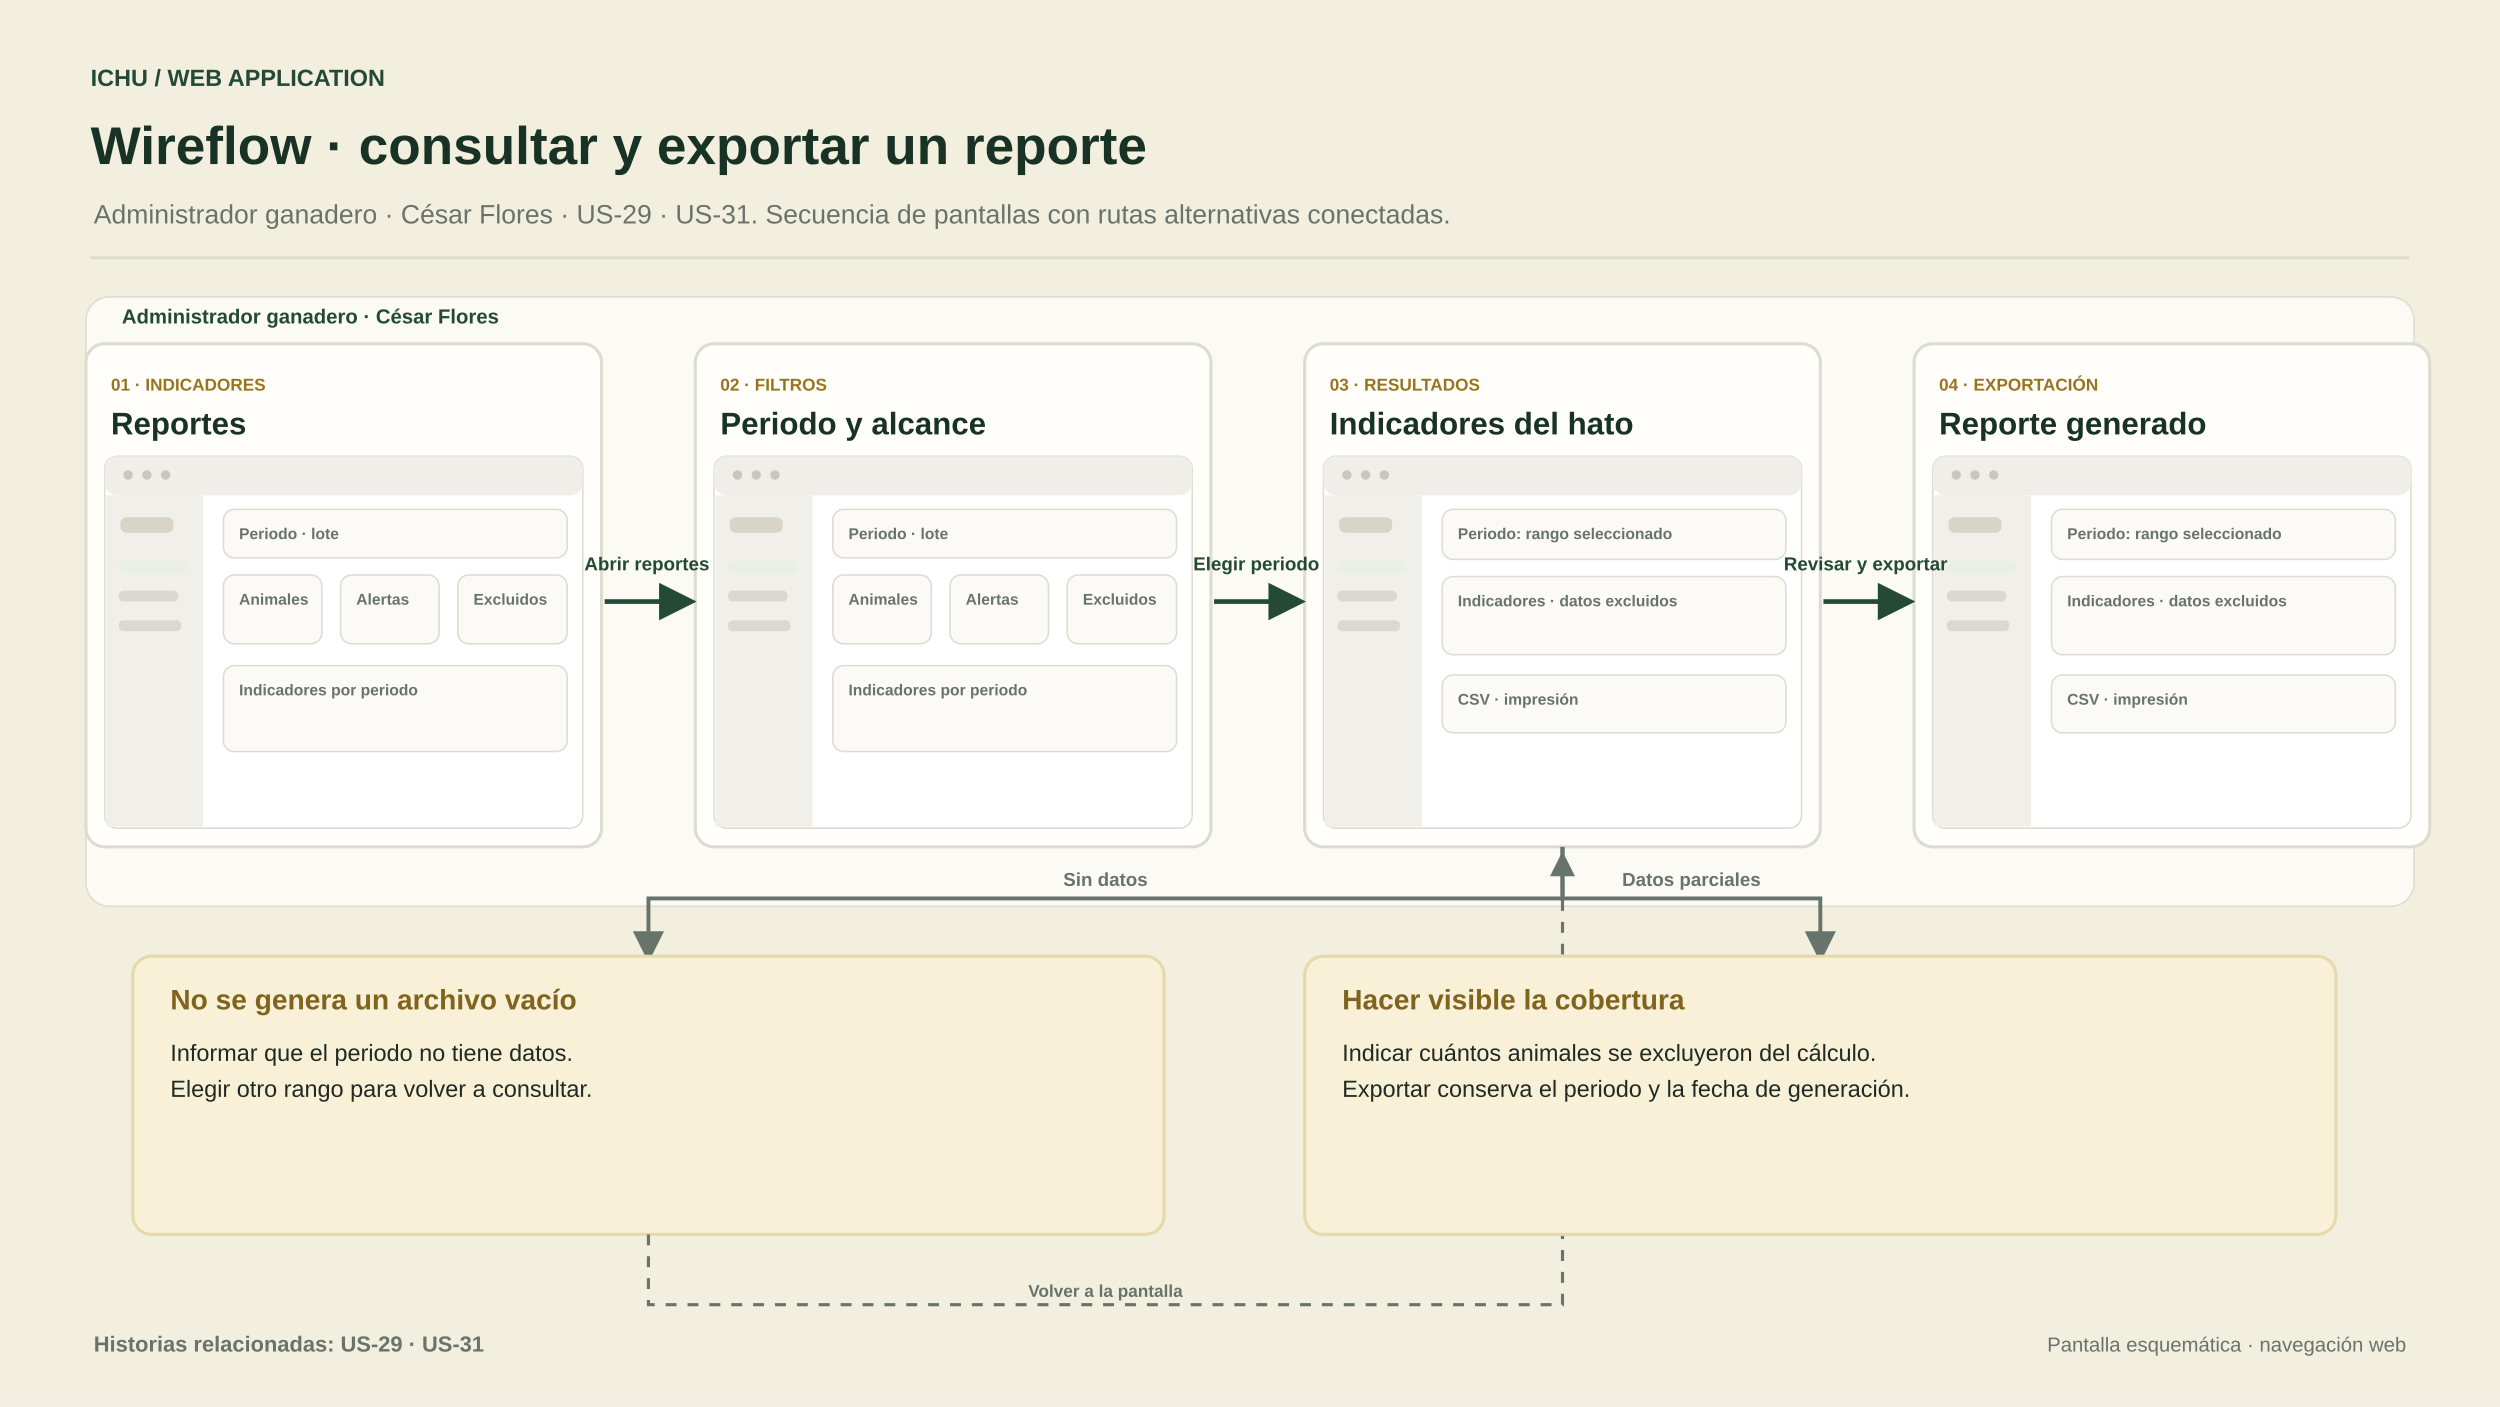
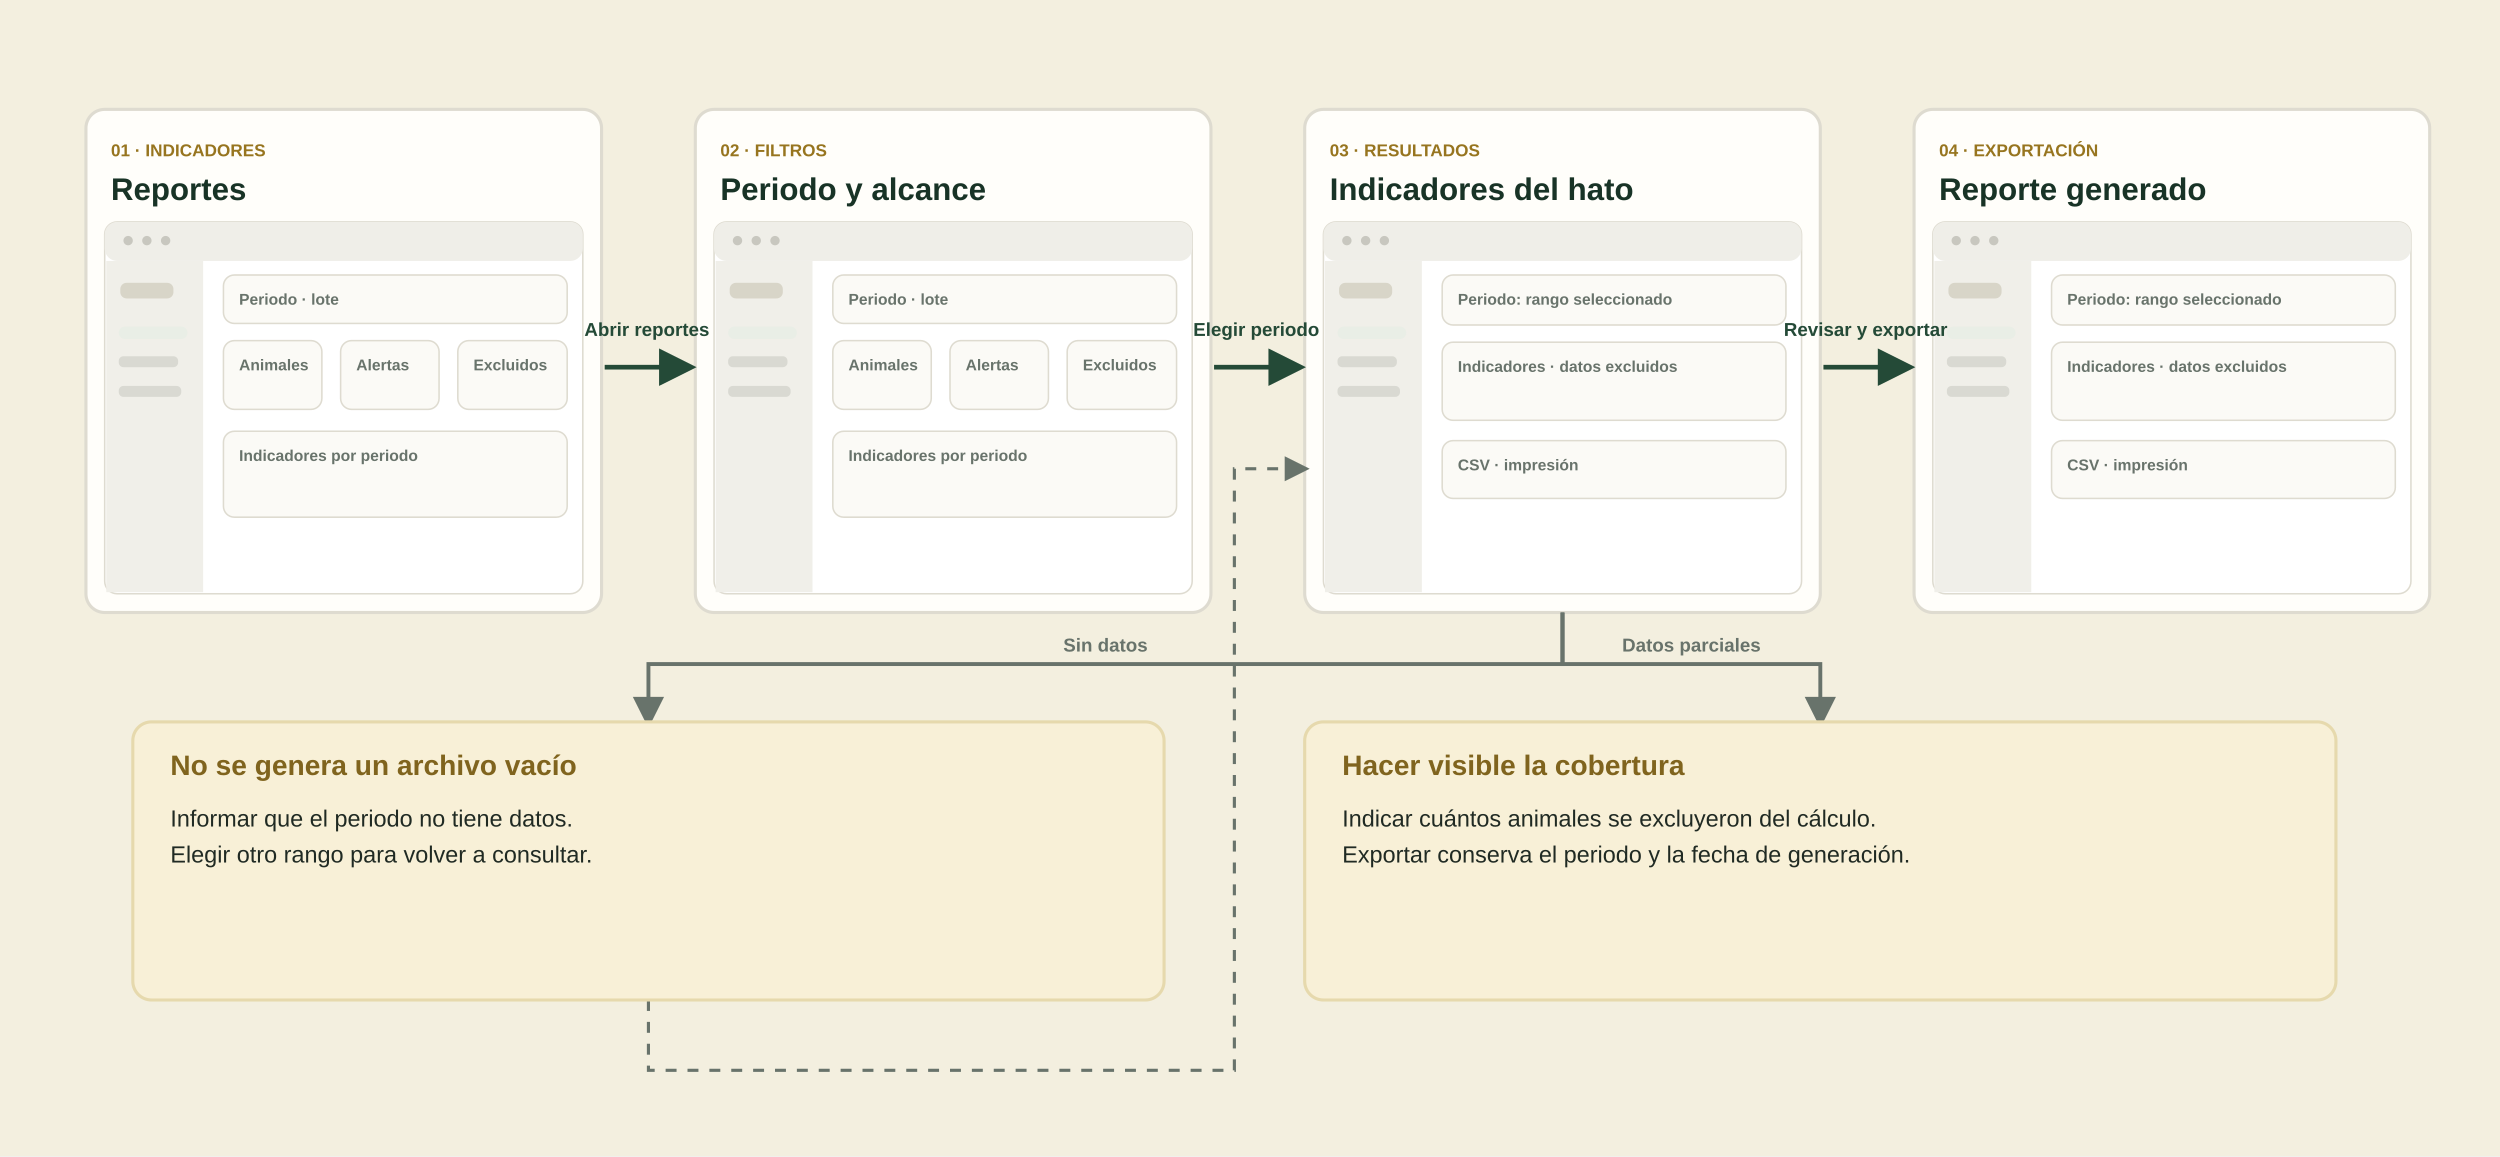
- <svg xmlns="http://www.w3.org/2000/svg" width="1600" height="900" viewBox="0 0 1600 900" role="img" aria-labelledby="title desc">
+ <svg xmlns="http://www.w3.org/2000/svg" width="1600" height="740" viewBox="0 0 1600 740" role="img" aria-labelledby="title desc">
  <defs>
    <marker id="arrow" viewBox="0 0 10 10" refX="8" refY="5" markerWidth="8" markerHeight="8" orient="auto-start-reverse">
      <path d="M 0 0 L 10 5 L 0 10 z" fill="#244a37" />
    </marker>
    <marker id="arrow-muted" viewBox="0 0 10 10" refX="8" refY="5" markerWidth="8" markerHeight="8" orient="auto-start-reverse">
      <path d="M 0 0 L 10 5 L 0 10 z" fill="#68736b" />
    </marker>
  </defs>
-   <rect width="1600" height="900" fill="#f3efdf" />
-   <text x="58" y="55" text-anchor="start" font-family="Arial, sans-serif" font-size="15" font-weight="700" fill="#244a37">ICHU  /  WEB APPLICATION</text>
-   <text x="58" y="105" text-anchor="start" font-family="Arial, sans-serif" font-size="34" font-weight="700" fill="#183326">Wireflow · consultar y exportar un reporte</text>
-   <text x="60" y="143" text-anchor="start" font-family="Arial, sans-serif" font-size="17" font-weight="400" fill="#68736b">Administrador ganadero · César Flores · US-29 · US-31. Secuencia de pantallas con rutas alternativas conectadas.</text>
-   <line x1="58" y1="165" x2="1542" y2="165" stroke="#dedbd0" stroke-width="2" />
-   <rect x="55" y="190" width="1490" height="390" rx="15" fill="#fbfaf5" stroke="#dedbd0" />
-   <text x="78" y="207" text-anchor="start" font-family="Arial, sans-serif" font-size="13" font-weight="700" fill="#244a37">Administrador ganadero · César Flores</text>
-   <g>
-     <rect x="55" y="220" width="330" height="322" rx="12" fill="#fffefa" stroke="#dedbd0" stroke-width="2" />
-     <text x="71" y="250" text-anchor="start" font-family="Arial, sans-serif" font-size="11" font-weight="700" fill="#97751f">01 · INDICADORES</text>
-     <text x="71" y="278" text-anchor="start" font-family="Arial, sans-serif" font-size="20" font-weight="700" fill="#183326">Reportes</text>
-     <rect x="67" y="292" width="306" height="238" rx="8" fill="white" stroke="#dedbd0" />
-     <rect x="67" y="292" width="306" height="25" rx="8" fill="#efeee8" />
-     <circle cx="82" cy="304" r="3" fill="#c8c7bf" />
-     <circle cx="94" cy="304" r="3" fill="#c8c7bf" />
-     <circle cx="106" cy="304" r="3" fill="#c8c7bf" />
-     <rect x="68" y="317" width="62" height="212" fill="#f0efe9" />
-     <rect x="77" y="331" width="34" height="10" rx="4" fill="#d8d5c8" />
-     <rect x="76" y="359" width="44" height="8" rx="4" fill="#e9eee6" />
-     <rect x="76" y="378" width="38" height="7" rx="3" fill="#d9d9d2" />
-     <rect x="76" y="397" width="40" height="7" rx="3" fill="#d9d9d2" />
-     <rect x="143" y="326" width="220" height="31" rx="7" fill="#fbfaf6" stroke="#dedbd0" />
-     <text x="153" y="345" text-anchor="start" font-family="Arial, sans-serif" font-size="10" font-weight="600" fill="#68736b">Periodo · lote</text>
-     <rect x="143" y="368" width="63" height="44" rx="7" fill="#fbfaf6" stroke="#dedbd0" />
-     <text x="153" y="387" text-anchor="start" font-family="Arial, sans-serif" font-size="10" font-weight="600" fill="#68736b">Animales</text>
-     <rect x="218" y="368" width="63" height="44" rx="7" fill="#fbfaf6" stroke="#dedbd0" />
-     <text x="228" y="387" text-anchor="start" font-family="Arial, sans-serif" font-size="10" font-weight="600" fill="#68736b">Alertas</text>
-     <rect x="293" y="368" width="70" height="44" rx="7" fill="#fbfaf6" stroke="#dedbd0" />
-     <text x="303" y="387" text-anchor="start" font-family="Arial, sans-serif" font-size="10" font-weight="600" fill="#68736b">Excluidos</text>
-     <rect x="143" y="426" width="220" height="55" rx="7" fill="#fbfaf6" stroke="#dedbd0" />
-     <text x="153" y="445" text-anchor="start" font-family="Arial, sans-serif" font-size="10" font-weight="600" fill="#68736b">Indicadores por periodo</text>
+   <rect width="1600" height="740" fill="#f3efdf" />
+   <g transform="translate(0 -150)">
+     <g>
+       <rect x="55" y="220" width="330" height="322" rx="12" fill="#fffefa" stroke="#dedbd0" stroke-width="2" />
+       <text x="71" y="250" text-anchor="start" font-family="Arial, sans-serif" font-size="11" font-weight="700" fill="#97751f">01 · INDICADORES</text>
+       <text x="71" y="278" text-anchor="start" font-family="Arial, sans-serif" font-size="20" font-weight="700" fill="#183326">Reportes</text>
+       <rect x="67" y="292" width="306" height="238" rx="8" fill="white" stroke="#dedbd0" />
+       <rect x="67" y="292" width="306" height="25" rx="8" fill="#efeee8" />
+       <circle cx="82" cy="304" r="3" fill="#c8c7bf" />
+       <circle cx="94" cy="304" r="3" fill="#c8c7bf" />
+       <circle cx="106" cy="304" r="3" fill="#c8c7bf" />
+       <rect x="68" y="317" width="62" height="212" fill="#f0efe9" />
+       <rect x="77" y="331" width="34" height="10" rx="4" fill="#d8d5c8" />
+       <rect x="76" y="359" width="44" height="8" rx="4" fill="#e9eee6" />
+       <rect x="76" y="378" width="38" height="7" rx="3" fill="#d9d9d2" />
+       <rect x="76" y="397" width="40" height="7" rx="3" fill="#d9d9d2" />
+       <rect x="143" y="326" width="220" height="31" rx="7" fill="#fbfaf6" stroke="#dedbd0" />
+       <text x="153" y="345" text-anchor="start" font-family="Arial, sans-serif" font-size="10" font-weight="600" fill="#68736b">Periodo · lote</text>
+       <rect x="143" y="368" width="63" height="44" rx="7" fill="#fbfaf6" stroke="#dedbd0" />
+       <text x="153" y="387" text-anchor="start" font-family="Arial, sans-serif" font-size="10" font-weight="600" fill="#68736b">Animales</text>
+       <rect x="218" y="368" width="63" height="44" rx="7" fill="#fbfaf6" stroke="#dedbd0" />
+       <text x="228" y="387" text-anchor="start" font-family="Arial, sans-serif" font-size="10" font-weight="600" fill="#68736b">Alertas</text>
+       <rect x="293" y="368" width="70" height="44" rx="7" fill="#fbfaf6" stroke="#dedbd0" />
+       <text x="303" y="387" text-anchor="start" font-family="Arial, sans-serif" font-size="10" font-weight="600" fill="#68736b">Excluidos</text>
+       <rect x="143" y="426" width="220" height="55" rx="7" fill="#fbfaf6" stroke="#dedbd0" />
+       <text x="153" y="445" text-anchor="start" font-family="Arial, sans-serif" font-size="10" font-weight="600" fill="#68736b">Indicadores por periodo</text>
+     </g>
+     <g>
+       <rect x="445" y="220" width="330" height="322" rx="12" fill="#fffefa" stroke="#dedbd0" stroke-width="2" />
+       <text x="461" y="250" text-anchor="start" font-family="Arial, sans-serif" font-size="11" font-weight="700" fill="#97751f">02 · FILTROS</text>
+       <text x="461" y="278" text-anchor="start" font-family="Arial, sans-serif" font-size="20" font-weight="700" fill="#183326">Periodo y alcance</text>
+       <rect x="457" y="292" width="306" height="238" rx="8" fill="white" stroke="#dedbd0" />
+       <rect x="457" y="292" width="306" height="25" rx="8" fill="#efeee8" />
+       <circle cx="472" cy="304" r="3" fill="#c8c7bf" />
+       <circle cx="484" cy="304" r="3" fill="#c8c7bf" />
+       <circle cx="496" cy="304" r="3" fill="#c8c7bf" />
+       <rect x="458" y="317" width="62" height="212" fill="#f0efe9" />
+       <rect x="467" y="331" width="34" height="10" rx="4" fill="#d8d5c8" />
+       <rect x="466" y="359" width="44" height="8" rx="4" fill="#e9eee6" />
+       <rect x="466" y="378" width="38" height="7" rx="3" fill="#d9d9d2" />
+       <rect x="466" y="397" width="40" height="7" rx="3" fill="#d9d9d2" />
+       <rect x="533" y="326" width="220" height="31" rx="7" fill="#fbfaf6" stroke="#dedbd0" />
+       <text x="543" y="345" text-anchor="start" font-family="Arial, sans-serif" font-size="10" font-weight="600" fill="#68736b">Periodo · lote</text>
+       <rect x="533" y="368" width="63" height="44" rx="7" fill="#fbfaf6" stroke="#dedbd0" />
+       <text x="543" y="387" text-anchor="start" font-family="Arial, sans-serif" font-size="10" font-weight="600" fill="#68736b">Animales</text>
+       <rect x="608" y="368" width="63" height="44" rx="7" fill="#fbfaf6" stroke="#dedbd0" />
+       <text x="618" y="387" text-anchor="start" font-family="Arial, sans-serif" font-size="10" font-weight="600" fill="#68736b">Alertas</text>
+       <rect x="683" y="368" width="70" height="44" rx="7" fill="#fbfaf6" stroke="#dedbd0" />
+       <text x="693" y="387" text-anchor="start" font-family="Arial, sans-serif" font-size="10" font-weight="600" fill="#68736b">Excluidos</text>
+       <rect x="533" y="426" width="220" height="55" rx="7" fill="#fbfaf6" stroke="#dedbd0" />
+       <text x="543" y="445" text-anchor="start" font-family="Arial, sans-serif" font-size="10" font-weight="600" fill="#68736b">Indicadores por periodo</text>
+     </g>
+     <g>
+       <rect x="835" y="220" width="330" height="322" rx="12" fill="#fffefa" stroke="#dedbd0" stroke-width="2" />
+       <text x="851" y="250" text-anchor="start" font-family="Arial, sans-serif" font-size="11" font-weight="700" fill="#97751f">03 · RESULTADOS</text>
+       <text x="851" y="278" text-anchor="start" font-family="Arial, sans-serif" font-size="20" font-weight="700" fill="#183326">Indicadores del hato</text>
+       <rect x="847" y="292" width="306" height="238" rx="8" fill="white" stroke="#dedbd0" />
+       <rect x="847" y="292" width="306" height="25" rx="8" fill="#efeee8" />
+       <circle cx="862" cy="304" r="3" fill="#c8c7bf" />
+       <circle cx="874" cy="304" r="3" fill="#c8c7bf" />
+       <circle cx="886" cy="304" r="3" fill="#c8c7bf" />
+       <rect x="848" y="317" width="62" height="212" fill="#f0efe9" />
+       <rect x="857" y="331" width="34" height="10" rx="4" fill="#d8d5c8" />
+       <rect x="856" y="359" width="44" height="8" rx="4" fill="#e9eee6" />
+       <rect x="856" y="378" width="38" height="7" rx="3" fill="#d9d9d2" />
+       <rect x="856" y="397" width="40" height="7" rx="3" fill="#d9d9d2" />
+       <rect x="923" y="326" width="220" height="32" rx="7" fill="#fbfaf6" stroke="#dedbd0" />
+       <text x="933" y="345" text-anchor="start" font-family="Arial, sans-serif" font-size="10" font-weight="600" fill="#68736b">Periodo: rango seleccionado</text>
+       <rect x="923" y="369" width="220" height="50" rx="7" fill="#fbfaf6" stroke="#dedbd0" />
+       <text x="933" y="388" text-anchor="start" font-family="Arial, sans-serif" font-size="10" font-weight="600" fill="#68736b">Indicadores · datos excluidos</text>
+       <rect x="923" y="432" width="220" height="37" rx="7" fill="#fbfaf6" stroke="#dedbd0" />
+       <text x="933" y="451" text-anchor="start" font-family="Arial, sans-serif" font-size="10" font-weight="600" fill="#68736b">CSV · impresión</text>
+     </g>
+     <g>
+       <rect x="1225" y="220" width="330" height="322" rx="12" fill="#fffefa" stroke="#dedbd0" stroke-width="2" />
+       <text x="1241" y="250" text-anchor="start" font-family="Arial, sans-serif" font-size="11" font-weight="700" fill="#97751f">04 · EXPORTACIÓN</text>
+       <text x="1241" y="278" text-anchor="start" font-family="Arial, sans-serif" font-size="20" font-weight="700" fill="#183326">Reporte generado</text>
+       <rect x="1237" y="292" width="306" height="238" rx="8" fill="white" stroke="#dedbd0" />
+       <rect x="1237" y="292" width="306" height="25" rx="8" fill="#efeee8" />
+       <circle cx="1252" cy="304" r="3" fill="#c8c7bf" />
+       <circle cx="1264" cy="304" r="3" fill="#c8c7bf" />
+       <circle cx="1276" cy="304" r="3" fill="#c8c7bf" />
+       <rect x="1238" y="317" width="62" height="212" fill="#f0efe9" />
+       <rect x="1247" y="331" width="34" height="10" rx="4" fill="#d8d5c8" />
+       <rect x="1246" y="359" width="44" height="8" rx="4" fill="#e9eee6" />
+       <rect x="1246" y="378" width="38" height="7" rx="3" fill="#d9d9d2" />
+       <rect x="1246" y="397" width="40" height="7" rx="3" fill="#d9d9d2" />
+       <rect x="1313" y="326" width="220" height="32" rx="7" fill="#fbfaf6" stroke="#dedbd0" />
+       <text x="1323" y="345" text-anchor="start" font-family="Arial, sans-serif" font-size="10" font-weight="600" fill="#68736b">Periodo: rango seleccionado</text>
+       <rect x="1313" y="369" width="220" height="50" rx="7" fill="#fbfaf6" stroke="#dedbd0" />
+       <text x="1323" y="388" text-anchor="start" font-family="Arial, sans-serif" font-size="10" font-weight="600" fill="#68736b">Indicadores · datos excluidos</text>
+       <rect x="1313" y="432" width="220" height="37" rx="7" fill="#fbfaf6" stroke="#dedbd0" />
+       <text x="1323" y="451" text-anchor="start" font-family="Arial, sans-serif" font-size="10" font-weight="600" fill="#68736b">CSV · impresión</text>
+     </g>
+     <path d="M 387 385 H 441" fill="none" stroke="#244a37" stroke-width="3" marker-end="url(#arrow)" />
+     <text x="414" y="365" text-anchor="middle" font-family="Arial, sans-serif" font-size="12" font-weight="600" fill="#244a37">Abrir reportes</text>
+     <path d="M 777 385 H 831" fill="none" stroke="#244a37" stroke-width="3" marker-end="url(#arrow)" />
+     <text x="804" y="365" text-anchor="middle" font-family="Arial, sans-serif" font-size="12" font-weight="600" fill="#244a37">Elegir periodo</text>
+     <path d="M 1167 385 H 1221" fill="none" stroke="#244a37" stroke-width="3" marker-end="url(#arrow)" />
+     <text x="1194" y="365" text-anchor="middle" font-family="Arial, sans-serif" font-size="12" font-weight="600" fill="#244a37">Revisar y exportar</text>
+     <path d="M 1000 542 V 575 H 415 V 612" fill="none" stroke="#68736b" stroke-width="2.5" marker-end="url(#arrow-muted)" />
+     <text x="707.5" y="567" text-anchor="middle" font-family="Arial, sans-serif" font-size="12" font-weight="700" fill="#68736b">Sin datos</text>
+     <path d="M 415 790 V 835 H 790 V 450 H 835" fill="none" stroke="#68736b" stroke-width="2" stroke-dasharray="7 7" marker-end="url(#arrow-muted)" />
+     <rect x="85" y="612" width="660" height="178" rx="12" fill="#f8f0d7" stroke="#e6d9ad" stroke-width="2" />
+     <text x="109" y="646" text-anchor="start" font-family="Arial, sans-serif" font-size="18" font-weight="700" fill="#80641e">No se genera un archivo vacío</text>
+     <text x="109" y="679" text-anchor="start" font-family="Arial, sans-serif" font-size="15" font-weight="400" fill="#202a23">
+       <tspan x="109" dy="0">Informar que el periodo no tiene datos.</tspan>
+       <tspan x="109" dy="23">Elegir otro rango para volver a consultar.</tspan>
+     </text>
+     <path d="M 1000 542 V 575 H 1165 V 612" fill="none" stroke="#68736b" stroke-width="2.5" marker-end="url(#arrow-muted)" />
+     <text x="1082.5" y="567" text-anchor="middle" font-family="Arial, sans-serif" font-size="12" font-weight="700" fill="#68736b">Datos parciales</text>
+     <rect x="835" y="612" width="660" height="178" rx="12" fill="#f8f0d7" stroke="#e6d9ad" stroke-width="2" />
+     <text x="859" y="646" text-anchor="start" font-family="Arial, sans-serif" font-size="18" font-weight="700" fill="#80641e">Hacer visible la cobertura</text>
+     <text x="859" y="679" text-anchor="start" font-family="Arial, sans-serif" font-size="15" font-weight="400" fill="#202a23">
+       <tspan x="859" dy="0">Indicar cuántos animales se excluyeron del cálculo.</tspan>
+       <tspan x="859" dy="23">Exportar conserva el periodo y la fecha de generación.</tspan>
+     </text>
  </g>
-   <g>
-     <rect x="445" y="220" width="330" height="322" rx="12" fill="#fffefa" stroke="#dedbd0" stroke-width="2" />
-     <text x="461" y="250" text-anchor="start" font-family="Arial, sans-serif" font-size="11" font-weight="700" fill="#97751f">02 · FILTROS</text>
-     <text x="461" y="278" text-anchor="start" font-family="Arial, sans-serif" font-size="20" font-weight="700" fill="#183326">Periodo y alcance</text>
-     <rect x="457" y="292" width="306" height="238" rx="8" fill="white" stroke="#dedbd0" />
-     <rect x="457" y="292" width="306" height="25" rx="8" fill="#efeee8" />
-     <circle cx="472" cy="304" r="3" fill="#c8c7bf" />
-     <circle cx="484" cy="304" r="3" fill="#c8c7bf" />
-     <circle cx="496" cy="304" r="3" fill="#c8c7bf" />
-     <rect x="458" y="317" width="62" height="212" fill="#f0efe9" />
-     <rect x="467" y="331" width="34" height="10" rx="4" fill="#d8d5c8" />
-     <rect x="466" y="359" width="44" height="8" rx="4" fill="#e9eee6" />
-     <rect x="466" y="378" width="38" height="7" rx="3" fill="#d9d9d2" />
-     <rect x="466" y="397" width="40" height="7" rx="3" fill="#d9d9d2" />
-     <rect x="533" y="326" width="220" height="31" rx="7" fill="#fbfaf6" stroke="#dedbd0" />
-     <text x="543" y="345" text-anchor="start" font-family="Arial, sans-serif" font-size="10" font-weight="600" fill="#68736b">Periodo · lote</text>
-     <rect x="533" y="368" width="63" height="44" rx="7" fill="#fbfaf6" stroke="#dedbd0" />
-     <text x="543" y="387" text-anchor="start" font-family="Arial, sans-serif" font-size="10" font-weight="600" fill="#68736b">Animales</text>
-     <rect x="608" y="368" width="63" height="44" rx="7" fill="#fbfaf6" stroke="#dedbd0" />
-     <text x="618" y="387" text-anchor="start" font-family="Arial, sans-serif" font-size="10" font-weight="600" fill="#68736b">Alertas</text>
-     <rect x="683" y="368" width="70" height="44" rx="7" fill="#fbfaf6" stroke="#dedbd0" />
-     <text x="693" y="387" text-anchor="start" font-family="Arial, sans-serif" font-size="10" font-weight="600" fill="#68736b">Excluidos</text>
-     <rect x="533" y="426" width="220" height="55" rx="7" fill="#fbfaf6" stroke="#dedbd0" />
-     <text x="543" y="445" text-anchor="start" font-family="Arial, sans-serif" font-size="10" font-weight="600" fill="#68736b">Indicadores por periodo</text>
-   </g>
-   <g>
-     <rect x="835" y="220" width="330" height="322" rx="12" fill="#fffefa" stroke="#dedbd0" stroke-width="2" />
-     <text x="851" y="250" text-anchor="start" font-family="Arial, sans-serif" font-size="11" font-weight="700" fill="#97751f">03 · RESULTADOS</text>
-     <text x="851" y="278" text-anchor="start" font-family="Arial, sans-serif" font-size="20" font-weight="700" fill="#183326">Indicadores del hato</text>
-     <rect x="847" y="292" width="306" height="238" rx="8" fill="white" stroke="#dedbd0" />
-     <rect x="847" y="292" width="306" height="25" rx="8" fill="#efeee8" />
-     <circle cx="862" cy="304" r="3" fill="#c8c7bf" />
-     <circle cx="874" cy="304" r="3" fill="#c8c7bf" />
-     <circle cx="886" cy="304" r="3" fill="#c8c7bf" />
-     <rect x="848" y="317" width="62" height="212" fill="#f0efe9" />
-     <rect x="857" y="331" width="34" height="10" rx="4" fill="#d8d5c8" />
-     <rect x="856" y="359" width="44" height="8" rx="4" fill="#e9eee6" />
-     <rect x="856" y="378" width="38" height="7" rx="3" fill="#d9d9d2" />
-     <rect x="856" y="397" width="40" height="7" rx="3" fill="#d9d9d2" />
-     <rect x="923" y="326" width="220" height="32" rx="7" fill="#fbfaf6" stroke="#dedbd0" />
-     <text x="933" y="345" text-anchor="start" font-family="Arial, sans-serif" font-size="10" font-weight="600" fill="#68736b">Periodo: rango seleccionado</text>
-     <rect x="923" y="369" width="220" height="50" rx="7" fill="#fbfaf6" stroke="#dedbd0" />
-     <text x="933" y="388" text-anchor="start" font-family="Arial, sans-serif" font-size="10" font-weight="600" fill="#68736b">Indicadores · datos excluidos</text>
-     <rect x="923" y="432" width="220" height="37" rx="7" fill="#fbfaf6" stroke="#dedbd0" />
-     <text x="933" y="451" text-anchor="start" font-family="Arial, sans-serif" font-size="10" font-weight="600" fill="#68736b">CSV · impresión</text>
-   </g>
-   <g>
-     <rect x="1225" y="220" width="330" height="322" rx="12" fill="#fffefa" stroke="#dedbd0" stroke-width="2" />
-     <text x="1241" y="250" text-anchor="start" font-family="Arial, sans-serif" font-size="11" font-weight="700" fill="#97751f">04 · EXPORTACIÓN</text>
-     <text x="1241" y="278" text-anchor="start" font-family="Arial, sans-serif" font-size="20" font-weight="700" fill="#183326">Reporte generado</text>
-     <rect x="1237" y="292" width="306" height="238" rx="8" fill="white" stroke="#dedbd0" />
-     <rect x="1237" y="292" width="306" height="25" rx="8" fill="#efeee8" />
-     <circle cx="1252" cy="304" r="3" fill="#c8c7bf" />
-     <circle cx="1264" cy="304" r="3" fill="#c8c7bf" />
-     <circle cx="1276" cy="304" r="3" fill="#c8c7bf" />
-     <rect x="1238" y="317" width="62" height="212" fill="#f0efe9" />
-     <rect x="1247" y="331" width="34" height="10" rx="4" fill="#d8d5c8" />
-     <rect x="1246" y="359" width="44" height="8" rx="4" fill="#e9eee6" />
-     <rect x="1246" y="378" width="38" height="7" rx="3" fill="#d9d9d2" />
-     <rect x="1246" y="397" width="40" height="7" rx="3" fill="#d9d9d2" />
-     <rect x="1313" y="326" width="220" height="32" rx="7" fill="#fbfaf6" stroke="#dedbd0" />
-     <text x="1323" y="345" text-anchor="start" font-family="Arial, sans-serif" font-size="10" font-weight="600" fill="#68736b">Periodo: rango seleccionado</text>
-     <rect x="1313" y="369" width="220" height="50" rx="7" fill="#fbfaf6" stroke="#dedbd0" />
-     <text x="1323" y="388" text-anchor="start" font-family="Arial, sans-serif" font-size="10" font-weight="600" fill="#68736b">Indicadores · datos excluidos</text>
-     <rect x="1313" y="432" width="220" height="37" rx="7" fill="#fbfaf6" stroke="#dedbd0" />
-     <text x="1323" y="451" text-anchor="start" font-family="Arial, sans-serif" font-size="10" font-weight="600" fill="#68736b">CSV · impresión</text>
-   </g>
-   <path d="M 387 385 H 441" fill="none" stroke="#244a37" stroke-width="3" marker-end="url(#arrow)" />
-   <text x="414" y="365" text-anchor="middle" font-family="Arial, sans-serif" font-size="12" font-weight="600" fill="#244a37">Abrir reportes</text>
-   <path d="M 777 385 H 831" fill="none" stroke="#244a37" stroke-width="3" marker-end="url(#arrow)" />
-   <text x="804" y="365" text-anchor="middle" font-family="Arial, sans-serif" font-size="12" font-weight="600" fill="#244a37">Elegir periodo</text>
-   <path d="M 1167 385 H 1221" fill="none" stroke="#244a37" stroke-width="3" marker-end="url(#arrow)" />
-   <text x="1194" y="365" text-anchor="middle" font-family="Arial, sans-serif" font-size="12" font-weight="600" fill="#244a37">Revisar y exportar</text>
-   <path d="M 1000 542 V 575 H 415 V 612" fill="none" stroke="#68736b" stroke-width="2.5" marker-end="url(#arrow-muted)" />
-   <text x="707.5" y="567" text-anchor="middle" font-family="Arial, sans-serif" font-size="12" font-weight="700" fill="#68736b">Sin datos</text>
-   <rect x="85" y="612" width="660" height="178" rx="12" fill="#f8f0d7" stroke="#e6d9ad" stroke-width="2" />
-   <text x="109" y="646" text-anchor="start" font-family="Arial, sans-serif" font-size="18" font-weight="700" fill="#80641e">No se genera un archivo vacío</text>
-   <text x="109" y="679" text-anchor="start" font-family="Arial, sans-serif" font-size="15" font-weight="400" fill="#202a23">
-     <tspan x="109" dy="0">Informar que el periodo no tiene datos.</tspan>
-     <tspan x="109" dy="23">Elegir otro rango para volver a consultar.</tspan>
-   </text>
-   <path d="M 415 790 V 835 H 1000 V 548" fill="none" stroke="#68736b" stroke-width="2" stroke-dasharray="7 7" marker-end="url(#arrow-muted)" />
-   <text x="707.5" y="830" text-anchor="middle" font-family="Arial, sans-serif" font-size="11" font-weight="600" fill="#68736b">Volver a la pantalla</text>
-   <path d="M 1000 542 V 575 H 1165 V 612" fill="none" stroke="#68736b" stroke-width="2.5" marker-end="url(#arrow-muted)" />
-   <text x="1082.5" y="567" text-anchor="middle" font-family="Arial, sans-serif" font-size="12" font-weight="700" fill="#68736b">Datos parciales</text>
-   <rect x="835" y="612" width="660" height="178" rx="12" fill="#f8f0d7" stroke="#e6d9ad" stroke-width="2" />
-   <text x="859" y="646" text-anchor="start" font-family="Arial, sans-serif" font-size="18" font-weight="700" fill="#80641e">Hacer visible la cobertura</text>
-   <text x="859" y="679" text-anchor="start" font-family="Arial, sans-serif" font-size="15" font-weight="400" fill="#202a23">
-     <tspan x="859" dy="0">Indicar cuántos animales se excluyeron del cálculo.</tspan>
-     <tspan x="859" dy="23">Exportar conserva el periodo y la fecha de generación.</tspan>
-   </text>
-   <text x="60" y="865" text-anchor="start" font-family="Arial, sans-serif" font-size="14" font-weight="600" fill="#68736b">Historias relacionadas: US-29 · US-31</text>
-   <text x="1540" y="865" text-anchor="end" font-family="Arial, sans-serif" font-size="13" font-weight="400" fill="#68736b">Pantalla esquemática · navegación web</text>
</svg>
